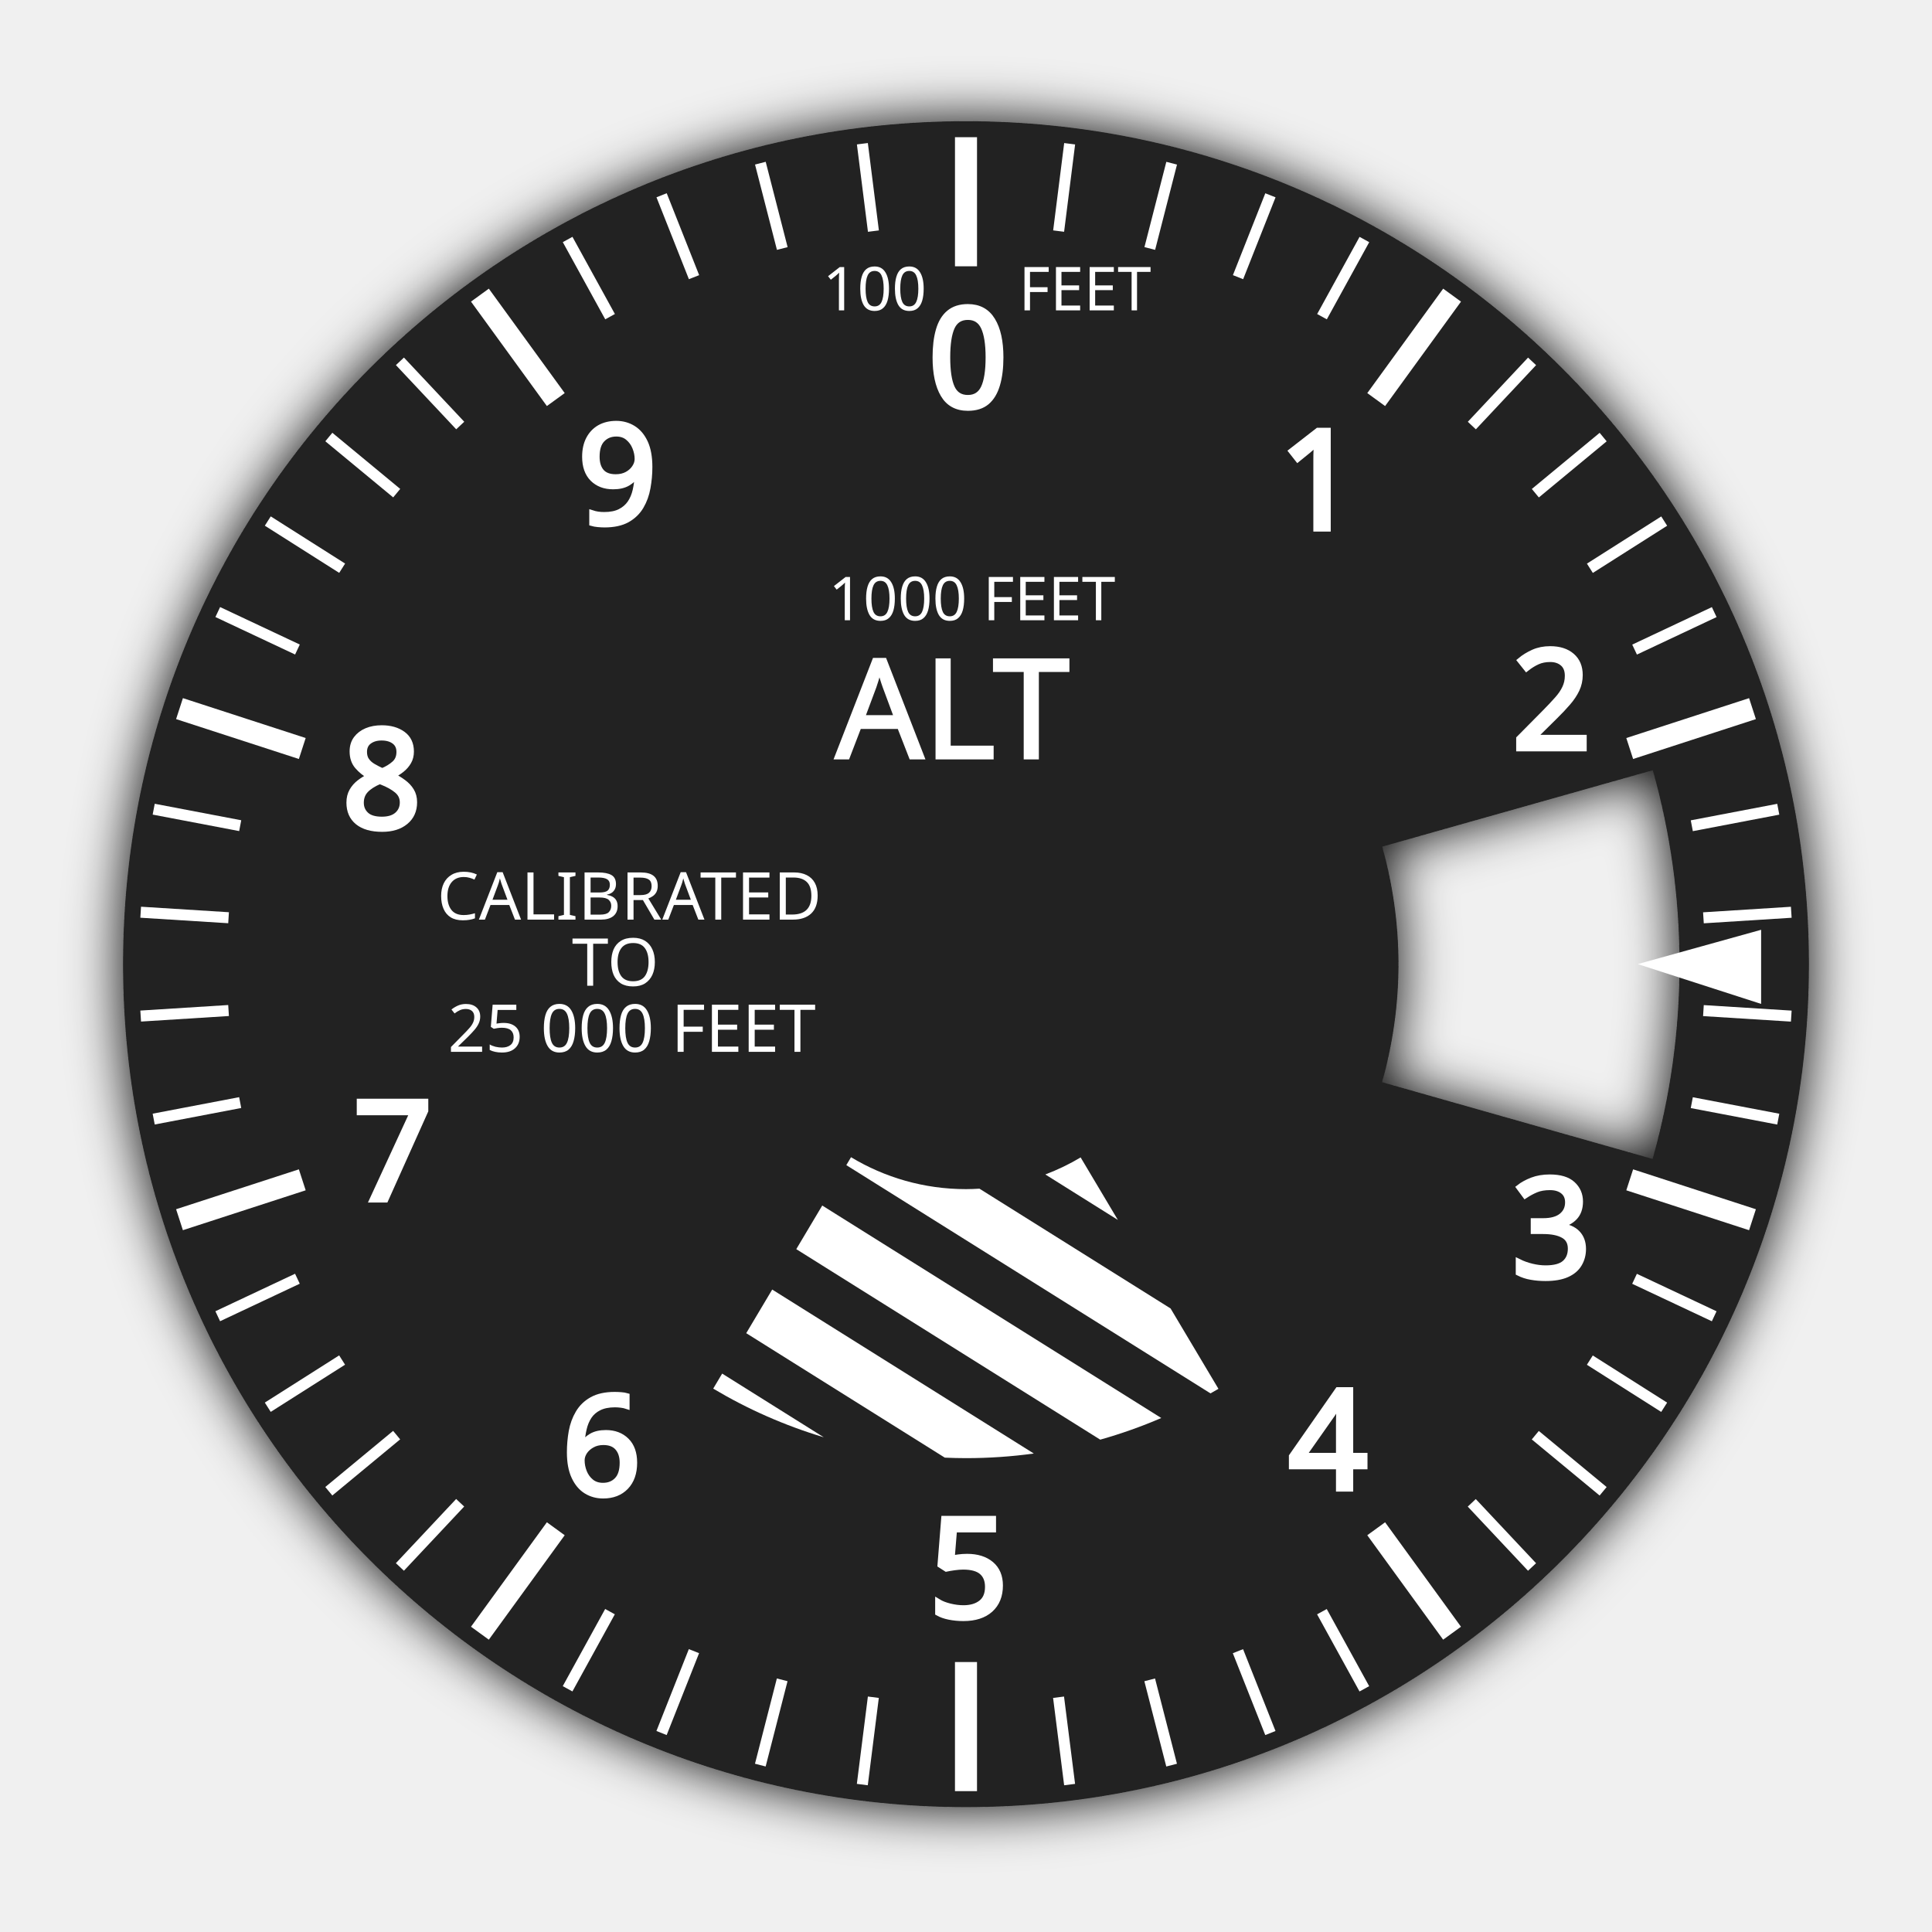
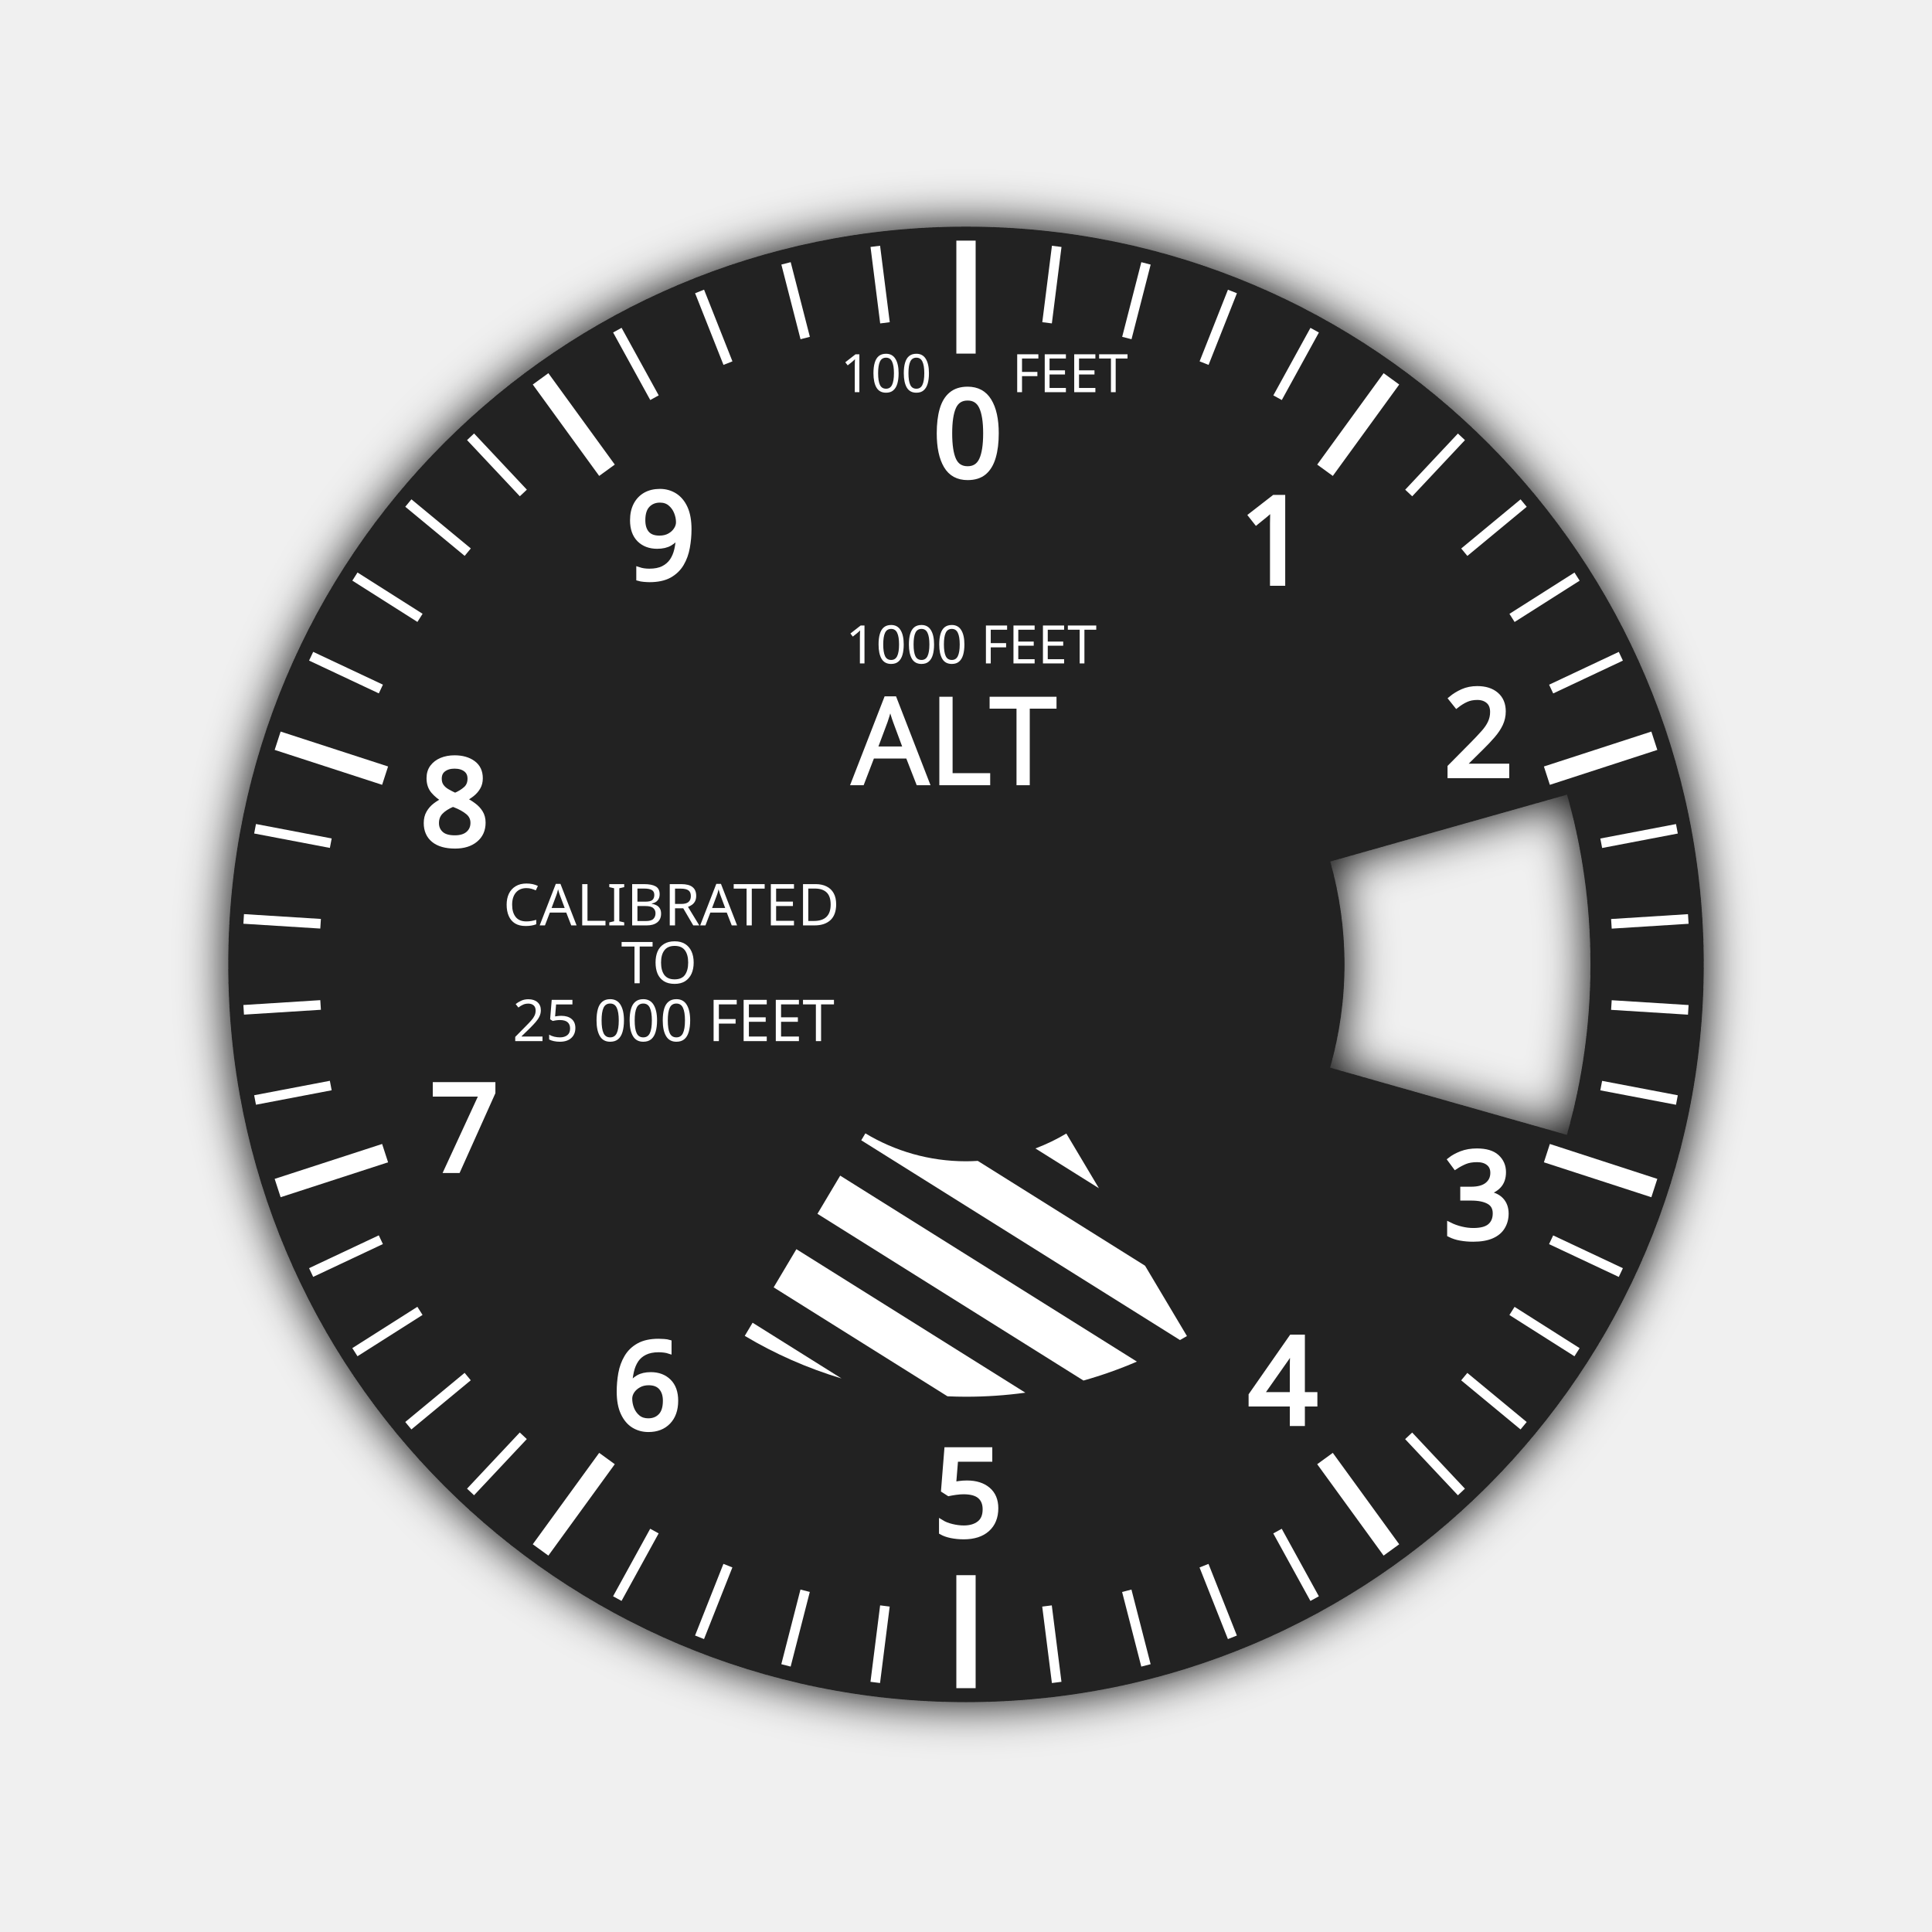
- <svg xmlns="http://www.w3.org/2000/svg" version="1.1" id="Layer_2" x="0px" y="0px" width="400.667px" height="400.666px" viewBox="25 25 350.667 350.666" enable-background="new 0 0 400.667 400.666" xml:space="preserve">
+ <svg xmlns="http://www.w3.org/2000/svg" version="1.1" id="Layer_2" x="0px" y="0px" width="400.667px" height="400.666px" viewBox="0 0 400.667 400.666" enable-background="new 0 0 400.667 400.666" xml:space="preserve">
  <filter filterUnits="objectBoundingBox" id="AI_Shadow_1">
    <feGaussianBlur stdDeviation="5" result="blur" in="SourceAlpha" />
    <feOffset dy="0" dx="0" result="offsetBlurredAlpha" in="blur" />
    <feMerge>
      <feMergeNode in="offsetBlurredAlpha" />
      <feMergeNode in="SourceGraphic" />
    </feMerge>
  </filter>
  <path fill="#232323" filter="url(#AI_Shadow_1)" d="M200.333,47c-84.497,0-153,68.503-153,153s68.503,153,153,153  s153-68.503,153-153S284.831,47,200.333,47z M275.85,221.422c1.929-6.813,2.984-13.992,2.984-21.422  c0-7.397-1.045-14.546-2.958-21.332l49.113-13.869c3.155,11.193,4.846,23,4.846,35.201c0,12.256-1.704,24.114-4.886,35.351  L275.85,221.422z" />
-   <path fill="#FFFFFF" transform="matrix(1.789351,0,0,1,-264.0301,-0.05305442)" d="m 327.652,200.041 12.517,-6.227 0,13.453 z" />
  <line fill="none" stroke="#FFFFFF" stroke-width="4" stroke-miterlimit="10" x1="200.333" y1="49.902" x2="200.333" y2="73.334" />
  <line fill="none" stroke="#FFFFFF" stroke-width="4" stroke-miterlimit="10" x1="288.559" y1="78.569" x2="274.786" y2="97.525" />
  <line fill="none" stroke="#FFFFFF" stroke-width="4" stroke-miterlimit="10" x1="343.084" y1="153.619" x2="320.799" y2="160.859" />
  <line fill="none" stroke="#FFFFFF" stroke-width="4" stroke-miterlimit="10" x1="320.799" y1="239.144" x2="343.083" y2="246.385" />
  <line fill="none" stroke="#FFFFFF" stroke-width="4" stroke-miterlimit="10" x1="288.556" y1="321.434" x2="274.784" y2="302.477" />
  <line fill="none" stroke="#FFFFFF" stroke-width="4" stroke-miterlimit="10" x1="200.331" y1="350.1" x2="200.331" y2="326.667" />
  <line fill="none" stroke="#FFFFFF" stroke-width="4" stroke-miterlimit="10" x1="112.105" y1="321.433" x2="125.878" y2="302.476" />
  <line fill="none" stroke="#FFFFFF" stroke-width="4" stroke-miterlimit="10" x1="57.579" y1="246.383" x2="79.864" y2="239.143" />
  <line fill="none" stroke="#FFFFFF" stroke-width="4" stroke-miterlimit="10" x1="57.58" y1="153.617" x2="79.864" y2="160.857" />
  <line fill="none" stroke="#FFFFFF" stroke-width="4" stroke-miterlimit="10" x1="112.106" y1="78.568" x2="125.879" y2="97.523" />
  <line fill="none" stroke="#FFFFFF" stroke-width="2" stroke-miterlimit="10" x1="219.147" y1="51.091" x2="217.147" y2="66.943" />
  <line fill="none" stroke="#FFFFFF" stroke-width="2" stroke-miterlimit="10" x1="237.662" y1="54.623" x2="233.691" y2="70.101" />
  <line fill="none" stroke="#FFFFFF" stroke-width="2" stroke-miterlimit="10" x1="255.588" y1="60.448" x2="249.709" y2="75.307" />
  <line fill="none" stroke="#FFFFFF" stroke-width="2" stroke-miterlimit="10" x1="272.643" y1="68.475" x2="264.948" y2="82.479" />
  <line fill="none" stroke="#FFFFFF" stroke-width="2" stroke-miterlimit="10" x1="303.079" y1="90.591" x2="292.145" y2="102.24" />
  <line fill="none" stroke="#FFFFFF" stroke-width="2" stroke-miterlimit="10" x1="315.981" y1="104.331" x2="303.672" y2="114.519" />
  <line fill="none" stroke="#FFFFFF" stroke-width="2" stroke-miterlimit="10" x1="327.059" y1="119.58" x2="313.571" y2="128.145" />
  <line fill="none" stroke="#FFFFFF" stroke-width="2" stroke-miterlimit="10" x1="336.139" y1="136.098" x2="321.684" y2="142.903" />
  <line fill="none" stroke="#FFFFFF" stroke-width="2" stroke-miterlimit="10" x1="350.125" y1="190.58" x2="334.18" y2="191.587" />
  <line fill="none" stroke="#FFFFFF" stroke-width="2" stroke-miterlimit="10" x1="347.763" y1="171.88" x2="332.07" y2="174.878" />
  <line fill="none" stroke="#FFFFFF" stroke-width="2" stroke-miterlimit="10" x1="350.125" y1="209.429" x2="334.179" y2="208.429" />
  <line fill="none" stroke="#FFFFFF" stroke-width="2" stroke-miterlimit="10" x1="347.762" y1="228.129" x2="332.067" y2="225.138" />
  <line fill="none" stroke="#FFFFFF" stroke-width="2" stroke-miterlimit="10" x1="336.135" y1="263.91" x2="321.676" y2="257.109" />
  <line fill="none" stroke="#FFFFFF" stroke-width="2" stroke-miterlimit="10" x1="327.054" y1="280.427" x2="313.562" y2="271.868" />
  <line fill="none" stroke="#FFFFFF" stroke-width="2" stroke-miterlimit="10" x1="315.975" y1="295.675" x2="303.663" y2="285.493" />
  <line fill="none" stroke="#FFFFFF" stroke-width="2" stroke-miterlimit="10" x1="303.073" y1="309.415" x2="292.132" y2="297.77" />
  <line fill="none" stroke="#FFFFFF" stroke-width="2" stroke-miterlimit="10" x1="272.635" y1="331.528" x2="264.934" y2="317.527" />
  <line fill="none" stroke="#FFFFFF" stroke-width="2" stroke-miterlimit="10" x1="255.58" y1="339.554" x2="249.694" y2="324.697" />
  <line fill="none" stroke="#FFFFFF" stroke-width="2" stroke-miterlimit="10" x1="237.654" y1="345.378" x2="233.676" y2="329.9" />
  <line fill="none" stroke="#FFFFFF" stroke-width="2" stroke-miterlimit="10" x1="219.139" y1="348.909" x2="217.133" y2="333.056" />
  <line fill="none" stroke="#FFFFFF" stroke-width="2" stroke-miterlimit="10" x1="181.515" y1="348.907" x2="183.516" y2="333.054" />
  <line fill="none" stroke="#FFFFFF" stroke-width="2" stroke-miterlimit="10" x1="163" y1="345.375" x2="166.972" y2="329.896" />
  <line fill="none" stroke="#FFFFFF" stroke-width="2" stroke-miterlimit="10" x1="145.074" y1="339.55" x2="150.955" y2="324.691" />
  <line fill="none" stroke="#FFFFFF" stroke-width="2" stroke-miterlimit="10" x1="128.02" y1="331.523" x2="135.717" y2="317.52" />
  <line fill="none" stroke="#FFFFFF" stroke-width="2" stroke-miterlimit="10" x1="97.583" y1="309.409" x2="108.521" y2="297.758" />
  <line fill="none" stroke="#FFFFFF" stroke-width="2" stroke-miterlimit="10" x1="84.68" y1="295.669" x2="96.992" y2="285.479" />
  <line fill="none" stroke="#FFFFFF" stroke-width="2" stroke-miterlimit="10" x1="73.602" y1="280.42" x2="87.094" y2="271.854" />
  <line fill="none" stroke="#FFFFFF" stroke-width="2" stroke-miterlimit="10" x1="64.521" y1="263.902" x2="78.981" y2="257.095" />
  <line fill="none" stroke="#FFFFFF" stroke-width="2" stroke-miterlimit="10" x1="52.896" y1="228.12" x2="68.595" y2="225.123" />
  <line fill="none" stroke="#FFFFFF" stroke-width="2" stroke-miterlimit="10" x1="50.534" y1="209.42" x2="66.485" y2="208.414" />
  <line fill="none" stroke="#FFFFFF" stroke-width="2" stroke-miterlimit="10" x1="50.535" y1="190.571" x2="66.486" y2="191.572" />
  <line fill="none" stroke="#FFFFFF" stroke-width="2" stroke-miterlimit="10" x1="52.897" y1="171.871" x2="68.598" y2="174.863" />
  <line fill="none" stroke="#FFFFFF" stroke-width="2" stroke-miterlimit="10" x1="64.524" y1="136.089" x2="78.988" y2="142.892" />
  <line fill="none" stroke="#FFFFFF" stroke-width="2" stroke-miterlimit="10" x1="73.605" y1="119.571" x2="87.103" y2="128.134" />
  <line fill="none" stroke="#FFFFFF" stroke-width="2" stroke-miterlimit="10" x1="84.685" y1="104.322" x2="97.003" y2="114.51" />
  <line fill="none" stroke="#FFFFFF" stroke-width="2" stroke-miterlimit="10" x1="97.589" y1="90.582" x2="108.533" y2="102.233" />
  <line fill="none" stroke="#FFFFFF" stroke-width="2" stroke-miterlimit="10" x1="128.027" y1="68.468" x2="135.73" y2="82.476" />
  <line fill="none" stroke="#FFFFFF" stroke-width="2" stroke-miterlimit="10" x1="145.083" y1="60.442" x2="150.969" y2="75.306" />
  <line fill="none" stroke="#FFFFFF" stroke-width="2" stroke-miterlimit="10" x1="163.01" y1="54.618" x2="166.987" y2="70.103" />
  <line fill="none" stroke="#FFFFFF" stroke-width="2" stroke-miterlimit="10" x1="181.525" y1="51.087" x2="183.53" y2="66.948" />
  <text transform="matrix(1 0 0 1 193.5479 98.8154)" fill="#FFFFFF" stroke="#FFFFFF" stroke-miterlimit="10" font-family="sans-serif" font-size="25">0</text>
  <text transform="matrix(1 0 0 1 176.6558 162.5869)" fill="#FFFFFF" stroke="#FFFFFF" stroke-width="0.5" stroke-miterlimit="10" font-family="sans-serif" font-size="25">ALT</text>
  <text transform="matrix(1 0 0 1 257.1592 120.9824)" fill="#FFFFFF" stroke="#FFFFFF" stroke-miterlimit="10" font-family="sans-serif" font-size="25">1</text>
  <text transform="matrix(1 0 0 1 299.4922 160.877)" fill="#FFFFFF" stroke="#FFFFFF" stroke-miterlimit="10" font-family="sans-serif" font-size="25">2</text>
  <text transform="matrix(1 0 0 1 299.4922 256.7627)" fill="#FFFFFF" stroke="#FFFFFF" stroke-miterlimit="10" font-family="sans-serif" font-size="25">3</text>
  <text transform="matrix(1 0 0 1 258.9092 295.2324)" fill="#FFFFFF" stroke="#FFFFFF" stroke-miterlimit="10" font-family="sans-serif" font-size="25">4</text>
  <text transform="matrix(1 0 0 1 193.6592 318.4824)" fill="#FFFFFF" stroke="#FFFFFF" stroke-miterlimit="10" font-family="sans-serif" font-size="25">5</text>
  <text transform="matrix(1 0 0 1 127.02 296.2324)" fill="#FFFFFF" stroke="#FFFFFF" stroke-miterlimit="10" font-family="sans-serif" font-size="25">6</text>
  <text transform="matrix(1 0 0 1 89.1592 242.7627)" fill="#FFFFFF" stroke="#FFFFFF" stroke-miterlimit="10" font-family="sans-serif" font-size="25">7</text>
  <text transform="matrix(1 0 0 1 87.1592 175.2324)" fill="#FFFFFF" stroke="#FFFFFF" stroke-miterlimit="10" font-family="sans-serif" font-size="25">8</text>
  <text transform="matrix(1 0 0 1 129.9092 119.9824)" fill="#FFFFFF" stroke="#FFFFFF" stroke-miterlimit="10" font-family="sans-serif" font-size="25">9</text>
  <g>
    <path fill="none" d="M174.243,243.809l61.533,38.566c3.073-1.324,6.051-2.824,8.936-4.471l-66.101-41.43L174.243,243.809z" />
    <path fill="none" d="M165.159,259.06l47.482,29.761c4.114-0.565,8.138-1.413,12.055-2.517l-55.169-34.578L165.159,259.06z" />
    <path fill="none" d="M214.732,238.17c-3.751,1.431-7.764,2.328-11.956,2.578l34.692,21.744l-9.571-16.07L214.732,238.17z" />
    <path fill="none" d="M156.076,274.312l18.447,11.562c7.001,2.103,14.36,3.375,21.967,3.696l-36.045-22.592L156.076,274.312z" />
    <path fill="#FFFFFF" d="M154.451,277.04c6.239,3.724,12.973,6.701,20.072,8.833l-18.447-11.562L154.451,277.04z" />
    <path fill="#FFFFFF" d="M160.444,266.978l36.045,22.592c1.275,0.054,2.555,0.09,3.844,0.09c4.176,0,8.285-0.286,12.308-0.839   l-47.482-29.761L160.444,266.978z" />
    <path fill="#FFFFFF" d="M169.527,251.726l55.169,34.578c3.801-1.072,7.5-2.386,11.079-3.929l-61.533-38.566L169.527,251.726z" />
    <path fill="#FFFFFF" d="M200.333,240.833c-7.636,0-14.773-2.12-20.868-5.794l-0.855,1.437l66.101,41.43   c0.482-0.275,0.967-0.544,1.443-0.828l-8.686-14.584l-34.692-21.744C201.967,240.797,201.155,240.833,200.333,240.833z" />
    <path fill="#FFFFFF" d="M221.14,235.076c-2.025,1.216-4.173,2.242-6.408,3.095l13.165,8.252L221.14,235.076z" />
  </g>
  <text transform="matrix(1 0 0 1 209.8882 81.333)" fill="#FFFFFF" font-family="sans-serif" font-size="11">FEET</text>
  <text transform="matrix(1 0 0 1 174.3154 81.333)" fill="#FFFFFF" font-family="sans-serif" font-size="11">100</text>
  <text transform="matrix(1 0 0 1 175.376 137.582)" fill="#FFFFFF" font-family="sans-serif" font-size="11">1000 FEET</text>
  <text transform="matrix(1 0 0 1 104.334 191.915)">
    <tspan x="0" y="0" fill="#FFFFFF" font-family="sans-serif" font-size="12">CALIBRATED</tspan>
    <tspan x="24.453" y="12" fill="#FFFFFF" font-family="sans-serif" font-size="12">TO</tspan>
    <tspan x="1.936" y="24" fill="#FFFFFF" font-family="sans-serif" font-size="12">25 000 FEET</tspan>
  </text>
</svg>
